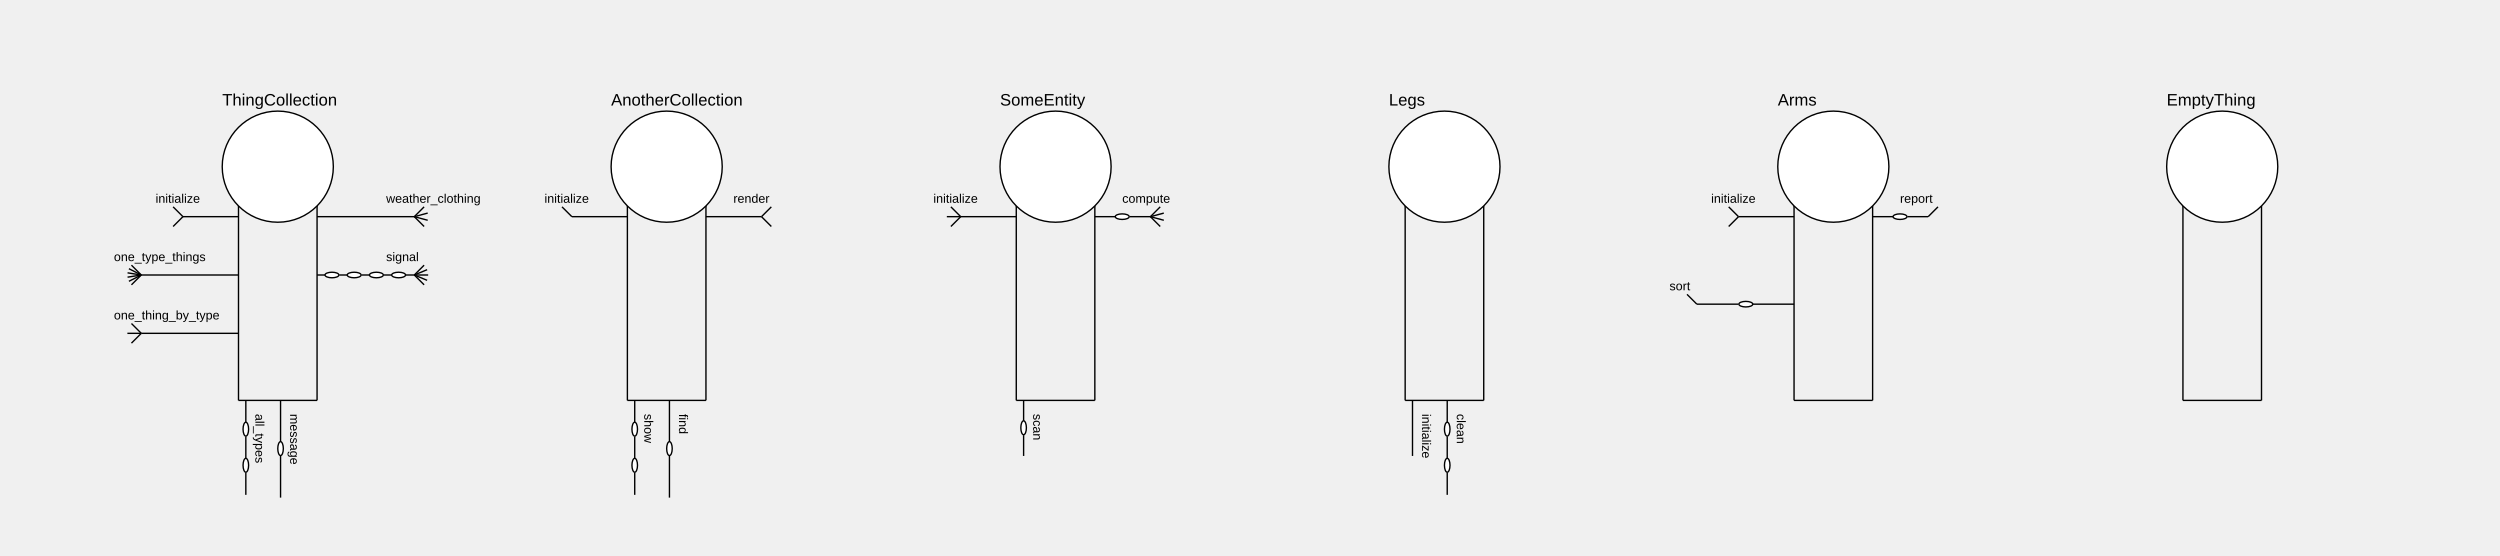
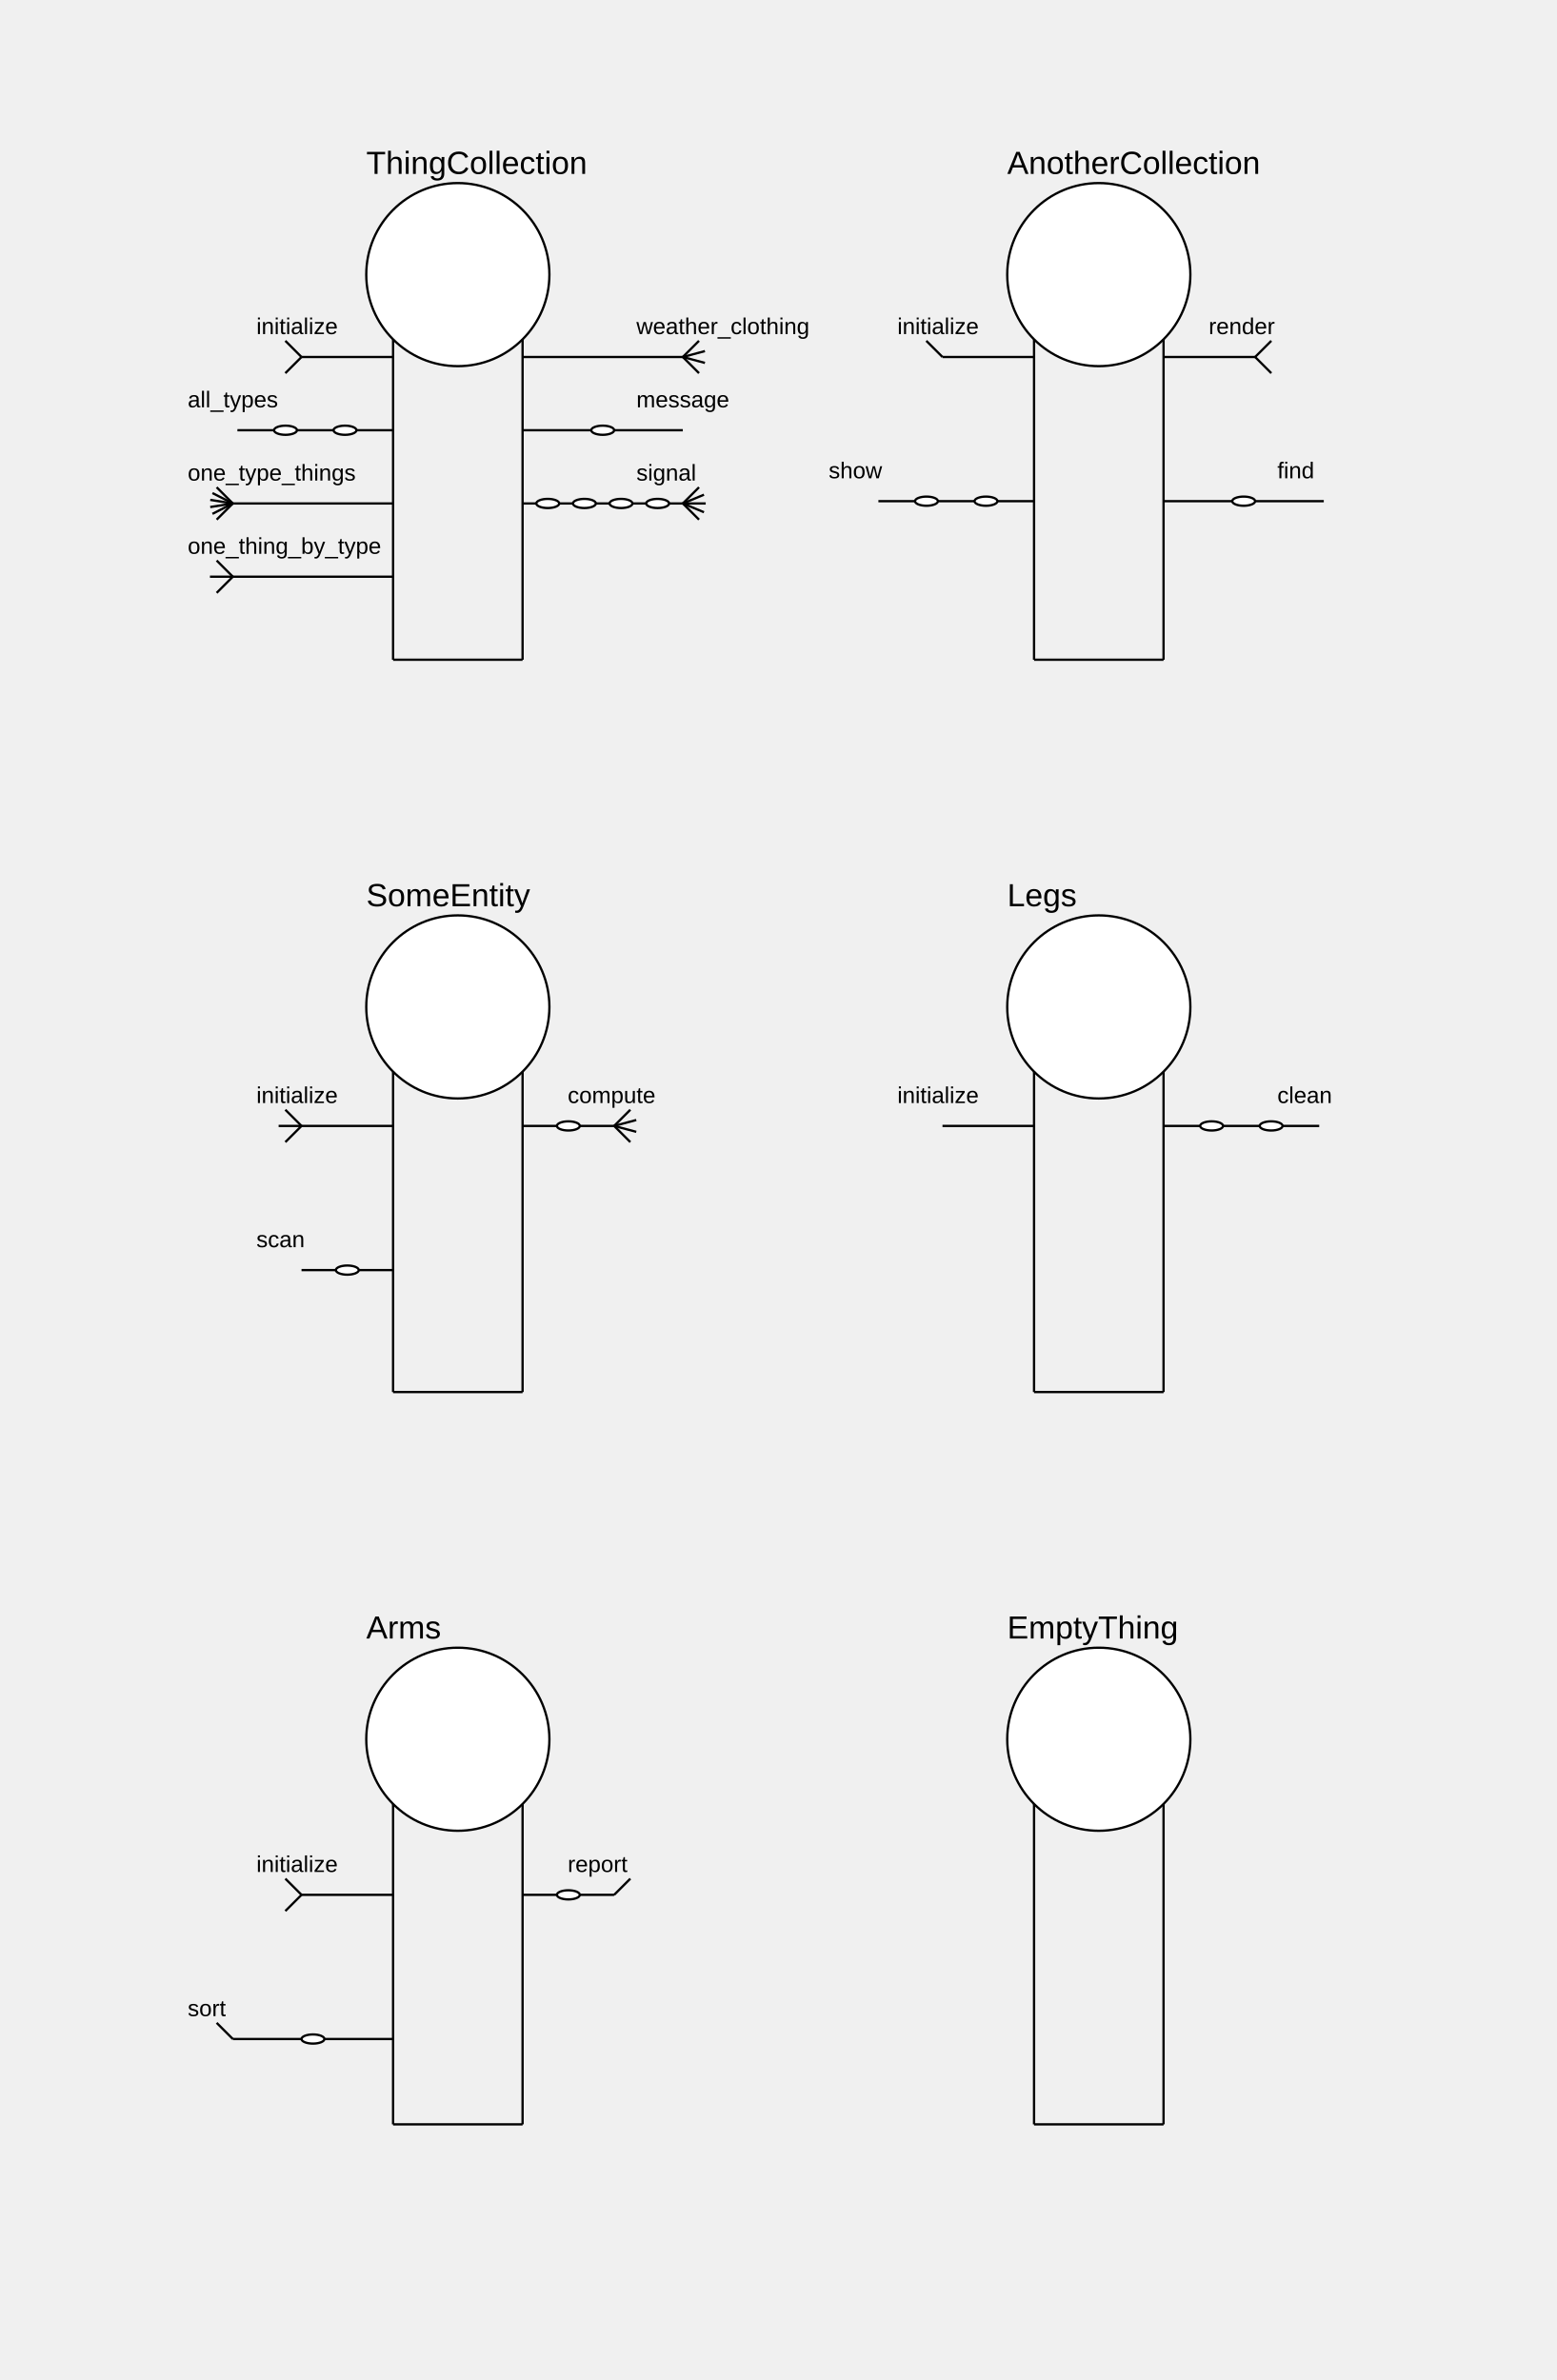
- <svg xmlns="http://www.w3.org/2000/svg" width="1800.0" height="400.0" style="background:white">
+ <svg xmlns="http://www.w3.org/2000/svg" width="680.0" height="1040.0" style="background:white">
  <circle cx="200.0" cy="120.0" r="40" fill="white" style="stroke:black; stroke-width:1" />
  <line x1="228.284" y1="148.284" x2="228.284" y2="288.284" style="stroke:black; stroke-width:1" />
  <line x1="171.716" y1="148.284" x2="171.716" y2="288.284" style="stroke:black; stroke-width:1" />
  <line x1="228.284" y1="288.284" x2="171.716" y2="288.284" style="stroke:black; stroke-width:1" />
-   <text x="160.0" y="76.0" font-family="arial" font-size="{:font_size=&gt;10}" fill="black" style="writing-mode: lr">ThingCollection</text>
+   <text x="160.0" y="76.0" font-family="arial" font-size="14" fill="black" style="writing-mode: lr">ThingCollection</text>
  <line x1="171.716" y1="156" x2="131.716" y2="156" style="stroke:black; stroke-width:1" />
-   <text x="112" y="146" font-family="arial" font-size="9" fill="black" style="writing-mode: lr">initialize</text>
+   <text x="112" y="146" font-family="arial" font-size="10" fill="black" style="writing-mode: lr">initialize</text>
  <line x1="131.716" y1="156" x2="124.645" y2="148.929" style="stroke:black; stroke-width:1" />
  <line x1="131.716" y1="156" x2="124.645" y2="163.071" style="stroke:black; stroke-width:1" />
-   <line x1="171.716" y1="198" x2="101.716" y2="198" style="stroke:black; stroke-width:1" />
-   <text x="82" y="188" font-family="arial" font-size="9" fill="black" style="writing-mode: lr">one_type_things</text>
-   <line x1="101.716" y1="198" x2="94.645" y2="190.929" style="stroke:black; stroke-width:1" />
-   <line x1="101.716" y1="198" x2="92.806" y2="193.46" style="stroke:black; stroke-width:1" />
-   <line x1="101.716" y1="198" x2="91.839" y2="196.436" style="stroke:black; stroke-width:1" />
-   <line x1="101.716" y1="198" x2="91.839" y2="199.564" style="stroke:black; stroke-width:1" />
-   <line x1="101.716" y1="198" x2="92.806" y2="202.54" style="stroke:black; stroke-width:1" />
-   <line x1="101.716" y1="198" x2="94.645" y2="205.071" style="stroke:black; stroke-width:1" />
-   <line x1="171.716" y1="240" x2="101.716" y2="240" style="stroke:black; stroke-width:1" />
-   <text x="82" y="230" font-family="arial" font-size="9" fill="black" style="writing-mode: lr">one_thing_by_type</text>
-   <line x1="101.716" y1="240" x2="94.645" y2="232.929" style="stroke:black; stroke-width:1" />
-   <line x1="101.716" y1="240" x2="91.716" y2="240.0" style="stroke:black; stroke-width:1" />
-   <line x1="101.716" y1="240" x2="94.645" y2="247.071" style="stroke:black; stroke-width:1" />
+   <line x1="171.716" y1="188" x2="155.716" y2="188" style="stroke:black; stroke-width:1" />
+   <ellipse cx="150.716" cy="188" rx="5" ry="2" style="stroke:black; stroke-width:1" fill="white" />
+   <line x1="145.716" y1="188" x2="129.716" y2="188" style="stroke:black; stroke-width:1" />
+   <ellipse cx="124.716" cy="188" rx="5" ry="2" style="stroke:black; stroke-width:1" fill="white" />
+   <line x1="119.716" y1="188" x2="103.716" y2="188" style="stroke:black; stroke-width:1" />
+   <text x="82" y="178" font-family="arial" font-size="10" fill="black" style="writing-mode: lr">all_types</text>
+   <line x1="171.716" y1="220" x2="101.716" y2="220" style="stroke:black; stroke-width:1" />
+   <text x="82" y="210" font-family="arial" font-size="10" fill="black" style="writing-mode: lr">one_type_things</text>
+   <line x1="101.716" y1="220" x2="94.645" y2="212.929" style="stroke:black; stroke-width:1" />
+   <line x1="101.716" y1="220" x2="92.806" y2="215.46" style="stroke:black; stroke-width:1" />
+   <line x1="101.716" y1="220" x2="91.839" y2="218.436" style="stroke:black; stroke-width:1" />
+   <line x1="101.716" y1="220" x2="91.839" y2="221.564" style="stroke:black; stroke-width:1" />
+   <line x1="101.716" y1="220" x2="92.806" y2="224.54" style="stroke:black; stroke-width:1" />
+   <line x1="101.716" y1="220" x2="94.645" y2="227.071" style="stroke:black; stroke-width:1" />
+   <line x1="171.716" y1="252" x2="101.716" y2="252" style="stroke:black; stroke-width:1" />
+   <text x="82" y="242" font-family="arial" font-size="10" fill="black" style="writing-mode: lr">one_thing_by_type</text>
+   <line x1="101.716" y1="252" x2="94.645" y2="244.929" style="stroke:black; stroke-width:1" />
+   <line x1="101.716" y1="252" x2="91.716" y2="252.0" style="stroke:black; stroke-width:1" />
+   <line x1="101.716" y1="252" x2="94.645" y2="259.071" style="stroke:black; stroke-width:1" />
  <line x1="228.284" y1="156" x2="298.284" y2="156" style="stroke:black; stroke-width:1" />
-   <text x="278" y="146" font-family="arial" font-size="9" fill="black" style="writing-mode: lr">weather_clothing</text>
+   <text x="278" y="146" font-family="arial" font-size="10" fill="black" style="writing-mode: lr">weather_clothing</text>
  <line x1="298.284" y1="156" x2="305.355" y2="148.929" style="stroke:black; stroke-width:1" />
  <line x1="298.284" y1="156" x2="307.944" y2="153.412" style="stroke:black; stroke-width:1" />
  <line x1="298.284" y1="156" x2="307.944" y2="158.588" style="stroke:black; stroke-width:1" />
  <line x1="298.284" y1="156" x2="305.355" y2="163.071" style="stroke:black; stroke-width:1" />
-   <line x1="228.284" y1="198" x2="234.284" y2="198" style="stroke:black; stroke-width:1" />
-   <ellipse cx="239" cy="198" rx="5" ry="2" style="stroke:black; stroke-width:1" fill="white" />
-   <line x1="244.284" y1="198" x2="250.284" y2="198" style="stroke:black; stroke-width:1" />
-   <ellipse cx="255" cy="198" rx="5" ry="2" style="stroke:black; stroke-width:1" fill="white" />
-   <line x1="260.284" y1="198" x2="266.284" y2="198" style="stroke:black; stroke-width:1" />
-   <ellipse cx="271" cy="198" rx="5" ry="2" style="stroke:black; stroke-width:1" fill="white" />
-   <line x1="276.284" y1="198" x2="282.284" y2="198" style="stroke:black; stroke-width:1" />
-   <ellipse cx="287" cy="198" rx="5" ry="2" style="stroke:black; stroke-width:1" fill="white" />
-   <line x1="292.284" y1="198" x2="298.284" y2="198" style="stroke:black; stroke-width:1" />
-   <text x="278" y="188" font-family="arial" font-size="9" fill="black" style="writing-mode: lr">signal</text>
-   <line x1="298.284" y1="198" x2="305.355" y2="190.929" style="stroke:black; stroke-width:1" />
-   <line x1="298.284" y1="198" x2="307.523" y2="194.173" style="stroke:black; stroke-width:1" />
-   <line x1="298.284" y1="198" x2="308.284" y2="198.0" style="stroke:black; stroke-width:1" />
-   <line x1="298.284" y1="198" x2="307.523" y2="201.827" style="stroke:black; stroke-width:1" />
-   <line x1="298.284" y1="198" x2="305.355" y2="205.071" style="stroke:black; stroke-width:1" />
-   <line x1="177" y1="288.284" x2="177" y2="304.284" style="stroke:black; stroke-width:1" />
-   <ellipse cx="177" cy="309" rx="2" ry="5" style="stroke:black; stroke-width:1" fill="white" />
-   <line x1="177" y1="314.284" x2="177" y2="330.284" style="stroke:black; stroke-width:1" />
-   <ellipse cx="177" cy="335" rx="2" ry="5" style="stroke:black; stroke-width:1" fill="white" />
-   <line x1="177" y1="340.284" x2="177" y2="356.284" style="stroke:black; stroke-width:1" />
-   <text x="187" y="298" font-family="arial" font-size="9" fill="black" style="writing-mode: tb">all_types</text>
-   <line x1="202" y1="288.284" x2="202" y2="318.284" style="stroke:black; stroke-width:1" />
-   <ellipse cx="202" cy="323" rx="2" ry="5" style="stroke:black; stroke-width:1" fill="white" />
-   <line x1="202" y1="328.284" x2="202" y2="358.284" style="stroke:black; stroke-width:1" />
-   <text x="212" y="298" font-family="arial" font-size="9" fill="black" style="writing-mode: tb">message</text>
+   <line x1="228.284" y1="188" x2="258.284" y2="188" style="stroke:black; stroke-width:1" />
+   <ellipse cx="263.284" cy="188" rx="5" ry="2" style="stroke:black; stroke-width:1" fill="white" />
+   <line x1="268.284" y1="188" x2="298.284" y2="188" style="stroke:black; stroke-width:1" />
+   <text x="278" y="178" font-family="arial" font-size="10" fill="black" style="writing-mode: lr">message</text>
+   <line x1="228.284" y1="220" x2="234.284" y2="220" style="stroke:black; stroke-width:1" />
+   <ellipse cx="239.284" cy="220" rx="5" ry="2" style="stroke:black; stroke-width:1" fill="white" />
+   <line x1="244.284" y1="220" x2="250.284" y2="220" style="stroke:black; stroke-width:1" />
+   <ellipse cx="255.284" cy="220" rx="5" ry="2" style="stroke:black; stroke-width:1" fill="white" />
+   <line x1="260.284" y1="220" x2="266.284" y2="220" style="stroke:black; stroke-width:1" />
+   <ellipse cx="271.284" cy="220" rx="5" ry="2" style="stroke:black; stroke-width:1" fill="white" />
+   <line x1="276.284" y1="220" x2="282.284" y2="220" style="stroke:black; stroke-width:1" />
+   <ellipse cx="287.284" cy="220" rx="5" ry="2" style="stroke:black; stroke-width:1" fill="white" />
+   <line x1="292.284" y1="220" x2="298.284" y2="220" style="stroke:black; stroke-width:1" />
+   <text x="278" y="210" font-family="arial" font-size="10" fill="black" style="writing-mode: lr">signal</text>
+   <line x1="298.284" y1="220" x2="305.355" y2="212.929" style="stroke:black; stroke-width:1" />
+   <line x1="298.284" y1="220" x2="307.523" y2="216.173" style="stroke:black; stroke-width:1" />
+   <line x1="298.284" y1="220" x2="308.284" y2="220.0" style="stroke:black; stroke-width:1" />
+   <line x1="298.284" y1="220" x2="307.523" y2="223.827" style="stroke:black; stroke-width:1" />
+   <line x1="298.284" y1="220" x2="305.355" y2="227.071" style="stroke:black; stroke-width:1" />
  <circle cx="480.0" cy="120.0" r="40" fill="white" style="stroke:black; stroke-width:1" />
  <line x1="508.284" y1="148.284" x2="508.284" y2="288.284" style="stroke:black; stroke-width:1" />
  <line x1="451.716" y1="148.284" x2="451.716" y2="288.284" style="stroke:black; stroke-width:1" />
  <line x1="508.284" y1="288.284" x2="451.716" y2="288.284" style="stroke:black; stroke-width:1" />
-   <text x="440.0" y="76.0" font-family="arial" font-size="{:font_size=&gt;10}" fill="black" style="writing-mode: lr">AnotherCollection</text>
+   <text x="440.0" y="76.0" font-family="arial" font-size="14" fill="black" style="writing-mode: lr">AnotherCollection</text>
  <line x1="451.716" y1="156" x2="411.716" y2="156" style="stroke:black; stroke-width:1" />
-   <text x="392" y="146" font-family="arial" font-size="9" fill="black" style="writing-mode: lr">initialize</text>
+   <text x="392" y="146" font-family="arial" font-size="10" fill="black" style="writing-mode: lr">initialize</text>
  <line x1="411.716" y1="156" x2="404.645" y2="148.929" style="stroke:black; stroke-width:1" />
+   <line x1="451.716" y1="219" x2="435.716" y2="219" style="stroke:black; stroke-width:1" />
+   <ellipse cx="430.716" cy="219" rx="5" ry="2" style="stroke:black; stroke-width:1" fill="white" />
+   <line x1="425.716" y1="219" x2="409.716" y2="219" style="stroke:black; stroke-width:1" />
+   <ellipse cx="404.716" cy="219" rx="5" ry="2" style="stroke:black; stroke-width:1" fill="white" />
+   <line x1="399.716" y1="219" x2="383.716" y2="219" style="stroke:black; stroke-width:1" />
+   <text x="362" y="209" font-family="arial" font-size="10" fill="black" style="writing-mode: lr">show</text>
  <line x1="508.284" y1="156" x2="548.284" y2="156" style="stroke:black; stroke-width:1" />
-   <text x="528" y="146" font-family="arial" font-size="9" fill="black" style="writing-mode: lr">render</text>
+   <text x="528" y="146" font-family="arial" font-size="10" fill="black" style="writing-mode: lr">render</text>
  <line x1="548.284" y1="156" x2="555.355" y2="148.929" style="stroke:black; stroke-width:1" />
  <line x1="548.284" y1="156" x2="555.355" y2="163.071" style="stroke:black; stroke-width:1" />
-   <line x1="457" y1="288.284" x2="457" y2="304.284" style="stroke:black; stroke-width:1" />
-   <ellipse cx="457" cy="309" rx="2" ry="5" style="stroke:black; stroke-width:1" fill="white" />
-   <line x1="457" y1="314.284" x2="457" y2="330.284" style="stroke:black; stroke-width:1" />
-   <ellipse cx="457" cy="335" rx="2" ry="5" style="stroke:black; stroke-width:1" fill="white" />
-   <line x1="457" y1="340.284" x2="457" y2="356.284" style="stroke:black; stroke-width:1" />
-   <text x="467" y="298" font-family="arial" font-size="9" fill="black" style="writing-mode: tb">show</text>
-   <line x1="482" y1="288.284" x2="482" y2="318.284" style="stroke:black; stroke-width:1" />
-   <ellipse cx="482" cy="323" rx="2" ry="5" style="stroke:black; stroke-width:1" fill="white" />
-   <line x1="482" y1="328.284" x2="482" y2="358.284" style="stroke:black; stroke-width:1" />
-   <text x="492" y="298" font-family="arial" font-size="9" fill="black" style="writing-mode: tb">find</text>
-   <circle cx="760.0" cy="120.0" r="40" fill="white" style="stroke:black; stroke-width:1" />
-   <line x1="788.284" y1="148.284" x2="788.284" y2="288.284" style="stroke:black; stroke-width:1" />
-   <line x1="731.716" y1="148.284" x2="731.716" y2="288.284" style="stroke:black; stroke-width:1" />
-   <line x1="788.284" y1="288.284" x2="731.716" y2="288.284" style="stroke:black; stroke-width:1" />
-   <text x="720.0" y="76.0" font-family="arial" font-size="{:font_size=&gt;10}" fill="black" style="writing-mode: lr">SomeEntity</text>
-   <line x1="731.716" y1="156" x2="691.716" y2="156" style="stroke:black; stroke-width:1" />
-   <text x="672" y="146" font-family="arial" font-size="9" fill="black" style="writing-mode: lr">initialize</text>
-   <line x1="691.716" y1="156" x2="684.645" y2="148.929" style="stroke:black; stroke-width:1" />
-   <line x1="691.716" y1="156" x2="681.716" y2="156.0" style="stroke:black; stroke-width:1" />
-   <line x1="691.716" y1="156" x2="684.645" y2="163.071" style="stroke:black; stroke-width:1" />
-   <line x1="788.284" y1="156" x2="803.284" y2="156" style="stroke:black; stroke-width:1" />
-   <ellipse cx="808" cy="156" rx="5" ry="2" style="stroke:black; stroke-width:1" fill="white" />
-   <line x1="813.284" y1="156" x2="828.284" y2="156" style="stroke:black; stroke-width:1" />
-   <text x="808" y="146" font-family="arial" font-size="9" fill="black" style="writing-mode: lr">compute</text>
-   <line x1="828.284" y1="156" x2="835.355" y2="148.929" style="stroke:black; stroke-width:1" />
-   <line x1="828.284" y1="156" x2="837.944" y2="153.412" style="stroke:black; stroke-width:1" />
-   <line x1="828.284" y1="156" x2="837.944" y2="158.588" style="stroke:black; stroke-width:1" />
-   <line x1="828.284" y1="156" x2="835.355" y2="163.071" style="stroke:black; stroke-width:1" />
-   <line x1="737" y1="288.284" x2="737" y2="303.284" style="stroke:black; stroke-width:1" />
-   <ellipse cx="737" cy="308" rx="2" ry="5" style="stroke:black; stroke-width:1" fill="white" />
-   <line x1="737" y1="313.284" x2="737" y2="328.284" style="stroke:black; stroke-width:1" />
-   <text x="747" y="298" font-family="arial" font-size="9" fill="black" style="writing-mode: tb">scan</text>
-   <circle cx="1040.0" cy="120.0" r="40" fill="white" style="stroke:black; stroke-width:1" />
-   <line x1="1068.284" y1="148.284" x2="1068.284" y2="288.284" style="stroke:black; stroke-width:1" />
-   <line x1="1011.716" y1="148.284" x2="1011.716" y2="288.284" style="stroke:black; stroke-width:1" />
-   <line x1="1068.284" y1="288.284" x2="1011.716" y2="288.284" style="stroke:black; stroke-width:1" />
-   <text x="1000.0" y="76.0" font-family="arial" font-size="{:font_size=&gt;10}" fill="black" style="writing-mode: lr">Legs</text>
-   <line x1="1017" y1="288.284" x2="1017" y2="328.284" style="stroke:black; stroke-width:1" />
-   <text x="1027" y="298" font-family="arial" font-size="9" fill="black" style="writing-mode: tb">initialize</text>
-   <line x1="1042" y1="288.284" x2="1042" y2="304.284" style="stroke:black; stroke-width:1" />
-   <ellipse cx="1042" cy="309" rx="2" ry="5" style="stroke:black; stroke-width:1" fill="white" />
-   <line x1="1042" y1="314.284" x2="1042" y2="330.284" style="stroke:black; stroke-width:1" />
-   <ellipse cx="1042" cy="335" rx="2" ry="5" style="stroke:black; stroke-width:1" fill="white" />
-   <line x1="1042" y1="340.284" x2="1042" y2="356.284" style="stroke:black; stroke-width:1" />
-   <text x="1052" y="298" font-family="arial" font-size="9" fill="black" style="writing-mode: tb">clean</text>
-   <circle cx="1320.0" cy="120.0" r="40" fill="white" style="stroke:black; stroke-width:1" />
-   <line x1="1348.284" y1="148.284" x2="1348.284" y2="288.284" style="stroke:black; stroke-width:1" />
-   <line x1="1291.716" y1="148.284" x2="1291.716" y2="288.284" style="stroke:black; stroke-width:1" />
-   <line x1="1348.284" y1="288.284" x2="1291.716" y2="288.284" style="stroke:black; stroke-width:1" />
-   <text x="1280.0" y="76.0" font-family="arial" font-size="{:font_size=&gt;10}" fill="black" style="writing-mode: lr">Arms</text>
-   <line x1="1291.716" y1="156" x2="1251.716" y2="156" style="stroke:black; stroke-width:1" />
-   <text x="1232" y="146" font-family="arial" font-size="9" fill="black" style="writing-mode: lr">initialize</text>
-   <line x1="1251.716" y1="156" x2="1244.645" y2="148.929" style="stroke:black; stroke-width:1" />
-   <line x1="1251.716" y1="156" x2="1244.645" y2="163.071" style="stroke:black; stroke-width:1" />
-   <line x1="1291.716" y1="219" x2="1261.716" y2="219" style="stroke:black; stroke-width:1" />
-   <ellipse cx="1257" cy="219" rx="5" ry="2" style="stroke:black; stroke-width:1" fill="white" />
-   <line x1="1251.716" y1="219" x2="1221.716" y2="219" style="stroke:black; stroke-width:1" />
-   <text x="1202" y="209" font-family="arial" font-size="9" fill="black" style="writing-mode: lr">sort</text>
-   <line x1="1221.716" y1="219" x2="1214.645" y2="211.929" style="stroke:black; stroke-width:1" />
-   <line x1="1348.284" y1="156" x2="1363.284" y2="156" style="stroke:black; stroke-width:1" />
-   <ellipse cx="1368" cy="156" rx="5" ry="2" style="stroke:black; stroke-width:1" fill="white" />
-   <line x1="1373.284" y1="156" x2="1388.284" y2="156" style="stroke:black; stroke-width:1" />
-   <text x="1368" y="146" font-family="arial" font-size="9" fill="black" style="writing-mode: lr">report</text>
-   <line x1="1388.284" y1="156" x2="1395.355" y2="148.929" style="stroke:black; stroke-width:1" />
-   <circle cx="1600.0" cy="120.0" r="40" fill="white" style="stroke:black; stroke-width:1" />
-   <line x1="1628.284" y1="148.284" x2="1628.284" y2="288.284" style="stroke:black; stroke-width:1" />
-   <line x1="1571.716" y1="148.284" x2="1571.716" y2="288.284" style="stroke:black; stroke-width:1" />
-   <line x1="1628.284" y1="288.284" x2="1571.716" y2="288.284" style="stroke:black; stroke-width:1" />
-   <text x="1560.0" y="76.0" font-family="arial" font-size="{:font_size=&gt;10}" fill="black" style="writing-mode: lr">EmptyThing</text>
+   <line x1="508.284" y1="219" x2="538.284" y2="219" style="stroke:black; stroke-width:1" />
+   <ellipse cx="543.284" cy="219" rx="5" ry="2" style="stroke:black; stroke-width:1" fill="white" />
+   <line x1="548.284" y1="219" x2="578.284" y2="219" style="stroke:black; stroke-width:1" />
+   <text x="558" y="209" font-family="arial" font-size="10" fill="black" style="writing-mode: lr">find</text>
+   <circle cx="200.0" cy="440.0" r="40" fill="white" style="stroke:black; stroke-width:1" />
+   <line x1="228.284" y1="468.284" x2="228.284" y2="608.284" style="stroke:black; stroke-width:1" />
+   <line x1="171.716" y1="468.284" x2="171.716" y2="608.284" style="stroke:black; stroke-width:1" />
+   <line x1="228.284" y1="608.284" x2="171.716" y2="608.284" style="stroke:black; stroke-width:1" />
+   <text x="160.0" y="396.0" font-family="arial" font-size="14" fill="black" style="writing-mode: lr">SomeEntity</text>
+   <line x1="171.716" y1="492" x2="131.716" y2="492" style="stroke:black; stroke-width:1" />
+   <text x="112" y="482" font-family="arial" font-size="10" fill="black" style="writing-mode: lr">initialize</text>
+   <line x1="131.716" y1="492" x2="124.645" y2="484.929" style="stroke:black; stroke-width:1" />
+   <line x1="131.716" y1="492" x2="121.716" y2="492.0" style="stroke:black; stroke-width:1" />
+   <line x1="131.716" y1="492" x2="124.645" y2="499.071" style="stroke:black; stroke-width:1" />
+   <line x1="171.716" y1="555" x2="156.716" y2="555" style="stroke:black; stroke-width:1" />
+   <ellipse cx="151.716" cy="555" rx="5" ry="2" style="stroke:black; stroke-width:1" fill="white" />
+   <line x1="146.716" y1="555" x2="131.716" y2="555" style="stroke:black; stroke-width:1" />
+   <text x="112" y="545" font-family="arial" font-size="10" fill="black" style="writing-mode: lr">scan</text>
+   <line x1="228.284" y1="492" x2="243.284" y2="492" style="stroke:black; stroke-width:1" />
+   <ellipse cx="248.284" cy="492" rx="5" ry="2" style="stroke:black; stroke-width:1" fill="white" />
+   <line x1="253.284" y1="492" x2="268.284" y2="492" style="stroke:black; stroke-width:1" />
+   <text x="248" y="482" font-family="arial" font-size="10" fill="black" style="writing-mode: lr">compute</text>
+   <line x1="268.284" y1="492" x2="275.355" y2="484.929" style="stroke:black; stroke-width:1" />
+   <line x1="268.284" y1="492" x2="277.944" y2="489.412" style="stroke:black; stroke-width:1" />
+   <line x1="268.284" y1="492" x2="277.944" y2="494.588" style="stroke:black; stroke-width:1" />
+   <line x1="268.284" y1="492" x2="275.355" y2="499.071" style="stroke:black; stroke-width:1" />
+   <circle cx="480.0" cy="440.0" r="40" fill="white" style="stroke:black; stroke-width:1" />
+   <line x1="508.284" y1="468.284" x2="508.284" y2="608.284" style="stroke:black; stroke-width:1" />
+   <line x1="451.716" y1="468.284" x2="451.716" y2="608.284" style="stroke:black; stroke-width:1" />
+   <line x1="508.284" y1="608.284" x2="451.716" y2="608.284" style="stroke:black; stroke-width:1" />
+   <text x="440.0" y="396.0" font-family="arial" font-size="14" fill="black" style="writing-mode: lr">Legs</text>
+   <line x1="451.716" y1="492" x2="411.716" y2="492" style="stroke:black; stroke-width:1" />
+   <text x="392" y="482" font-family="arial" font-size="10" fill="black" style="writing-mode: lr">initialize</text>
+   <line x1="508.284" y1="492" x2="524.284" y2="492" style="stroke:black; stroke-width:1" />
+   <ellipse cx="529.284" cy="492" rx="5" ry="2" style="stroke:black; stroke-width:1" fill="white" />
+   <line x1="534.284" y1="492" x2="550.284" y2="492" style="stroke:black; stroke-width:1" />
+   <ellipse cx="555.284" cy="492" rx="5" ry="2" style="stroke:black; stroke-width:1" fill="white" />
+   <line x1="560.284" y1="492" x2="576.284" y2="492" style="stroke:black; stroke-width:1" />
+   <text x="558" y="482" font-family="arial" font-size="10" fill="black" style="writing-mode: lr">clean</text>
+   <circle cx="200.0" cy="760.0" r="40" fill="white" style="stroke:black; stroke-width:1" />
+   <line x1="228.284" y1="788.284" x2="228.284" y2="928.284" style="stroke:black; stroke-width:1" />
+   <line x1="171.716" y1="788.284" x2="171.716" y2="928.284" style="stroke:black; stroke-width:1" />
+   <line x1="228.284" y1="928.284" x2="171.716" y2="928.284" style="stroke:black; stroke-width:1" />
+   <text x="160.0" y="716.0" font-family="arial" font-size="14" fill="black" style="writing-mode: lr">Arms</text>
+   <line x1="171.716" y1="828" x2="131.716" y2="828" style="stroke:black; stroke-width:1" />
+   <text x="112" y="818" font-family="arial" font-size="10" fill="black" style="writing-mode: lr">initialize</text>
+   <line x1="131.716" y1="828" x2="124.645" y2="820.929" style="stroke:black; stroke-width:1" />
+   <line x1="131.716" y1="828" x2="124.645" y2="835.071" style="stroke:black; stroke-width:1" />
+   <line x1="171.716" y1="891" x2="141.716" y2="891" style="stroke:black; stroke-width:1" />
+   <ellipse cx="136.716" cy="891" rx="5" ry="2" style="stroke:black; stroke-width:1" fill="white" />
+   <line x1="131.716" y1="891" x2="101.716" y2="891" style="stroke:black; stroke-width:1" />
+   <text x="82" y="881" font-family="arial" font-size="10" fill="black" style="writing-mode: lr">sort</text>
+   <line x1="101.716" y1="891" x2="94.645" y2="883.929" style="stroke:black; stroke-width:1" />
+   <line x1="228.284" y1="828" x2="243.284" y2="828" style="stroke:black; stroke-width:1" />
+   <ellipse cx="248.284" cy="828" rx="5" ry="2" style="stroke:black; stroke-width:1" fill="white" />
+   <line x1="253.284" y1="828" x2="268.284" y2="828" style="stroke:black; stroke-width:1" />
+   <text x="248" y="818" font-family="arial" font-size="10" fill="black" style="writing-mode: lr">report</text>
+   <line x1="268.284" y1="828" x2="275.355" y2="820.929" style="stroke:black; stroke-width:1" />
+   <circle cx="480.0" cy="760.0" r="40" fill="white" style="stroke:black; stroke-width:1" />
+   <line x1="508.284" y1="788.284" x2="508.284" y2="928.284" style="stroke:black; stroke-width:1" />
+   <line x1="451.716" y1="788.284" x2="451.716" y2="928.284" style="stroke:black; stroke-width:1" />
+   <line x1="508.284" y1="928.284" x2="451.716" y2="928.284" style="stroke:black; stroke-width:1" />
+   <text x="440.0" y="716.0" font-family="arial" font-size="14" fill="black" style="writing-mode: lr">EmptyThing</text>
</svg>
